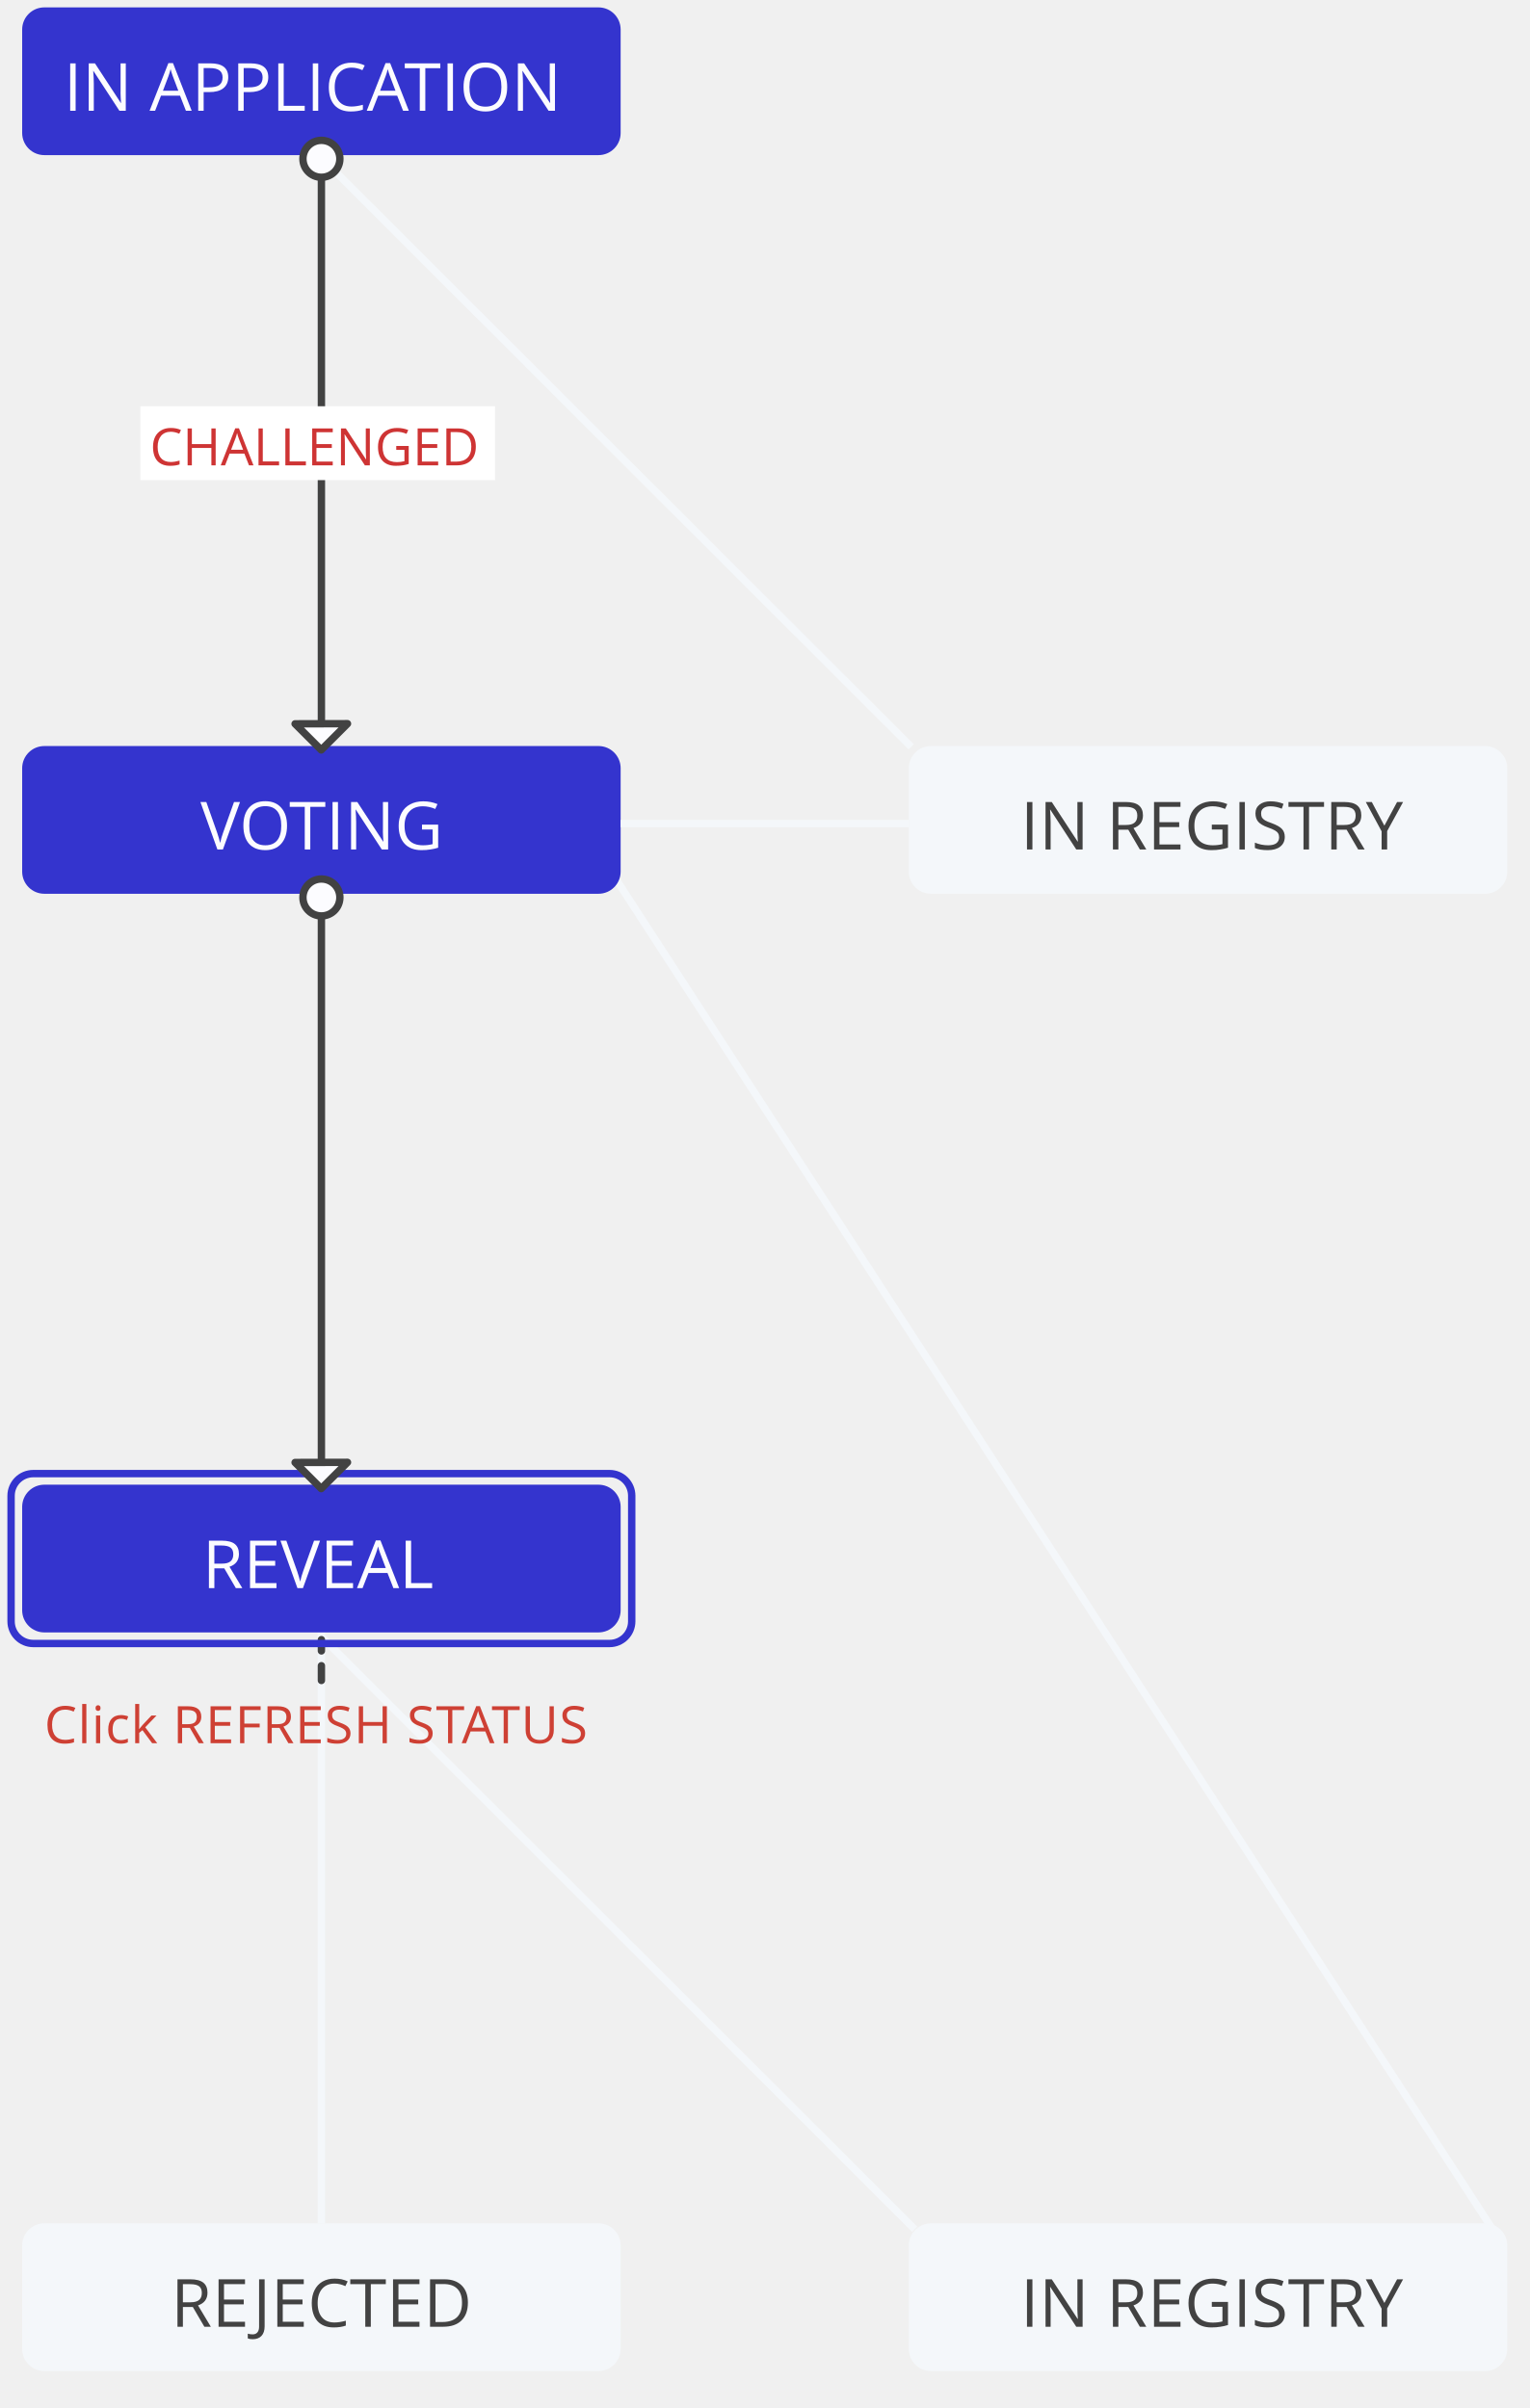
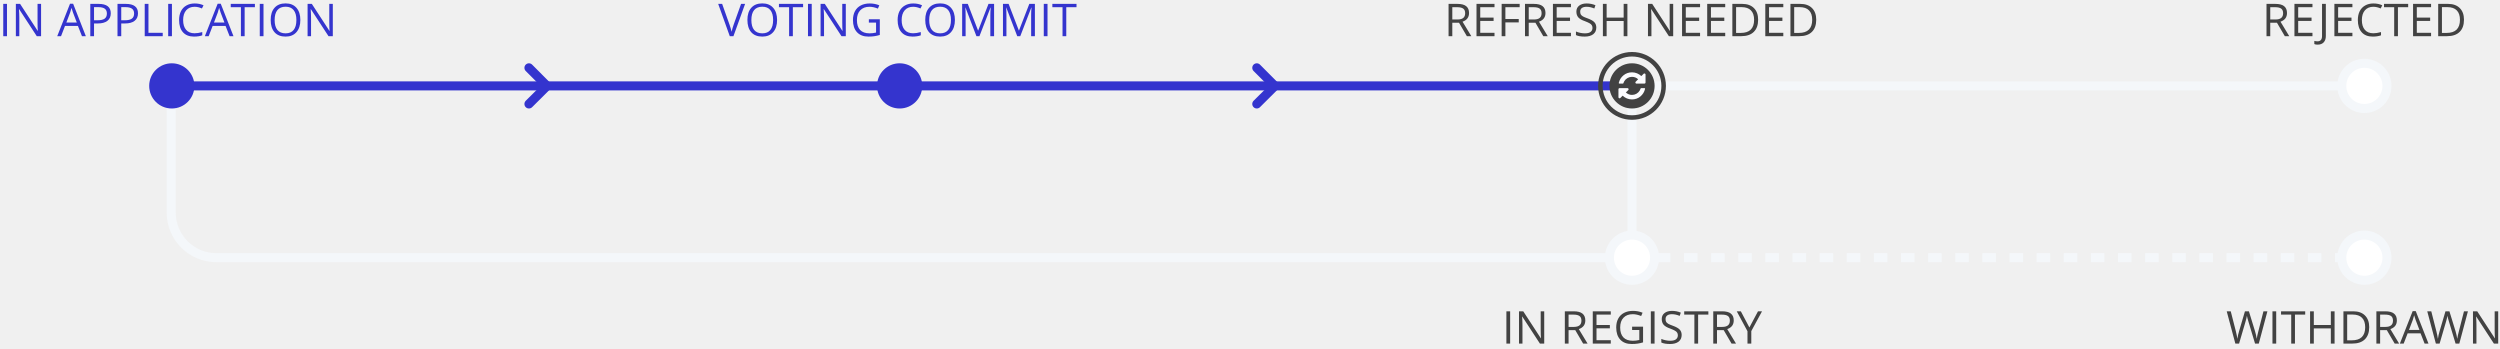
- <svg xmlns="http://www.w3.org/2000/svg" width="95%" height="95%" viewBox="0 0 207 326" version="1.1">
+ <svg xmlns="http://www.w3.org/2000/svg" width="553px" height="77px" viewBox="0 0 553 77" version="1.1">
  <defs />
  <g id="map_reveal_pending" stroke="none" stroke-width="1" fill="none" fill-rule="evenodd">
-     <g id="Group-3" transform="translate(1, 1)">
-       <path d="M136.023,99.936 L147.46,319.06" id="Line" stroke="#F4F7FA" stroke-linecap="square" transform="translate(141.7414, 209.4982) rotate(-210) translate(-141.7414, -209.4982) " />
-       <path d="M42.5,19.5 L42.5,99.5" id="Line" stroke="#F4F7FA" stroke-linecap="square" />
-       <path d="M42.476,20.33 L122.319,100.103 L42.476,20.33 Z" id="Line" stroke="#F4F7FA" stroke-linecap="square" />
-       <path d="M82.492,204.12 L82.542,316.985" id="Line" stroke="#F4F7FA" stroke-linecap="square" transform="translate(82.51718, 260.5525) rotate(-45) translate(-82.51718, -260.5525) " />
-       <path d="M42.5,219.5 L42.5,299.5" id="Line" stroke="#F4F7FA" stroke-linecap="square" />
-       <path d="M42.5,226.506 L42.5,220.983" id="Line" stroke="#424242" stroke-linecap="round" stroke-linejoin="round" stroke-dasharray="2,2" />
-       <text id="Click-REFRESH-STATUS" font-family="Open Sans, sans-serif" font-size="7" font-weight="normal" line-spacing="10" letter-spacing="0.1" fill="#CE4034">
-         <tspan x="5" y="235">Click </tspan>
-         <tspan x="22.382" y="235" font-family="Open Sans, sans-serif" font-weight="500">REFRESH STATUS</tspan>
+     <path d="M37.869,19.079 L37.869,47 C37.869,52.523 42.346,57 47.869,57 L361,57" id="Path-2" stroke="#F4F7FA" stroke-width="2" />
+     <path d="M38,19 L199.501,19" id="Line-2" stroke="#3434CE" stroke-width="2" stroke-linecap="square" />
+     <path d="M198.499,19 L361.501,19" id="Line-2" stroke="#3434CE" stroke-width="2" stroke-linecap="square" />
+     <path d="M360.499,19 L522.5,19" id="Line-2" stroke="#F4F7FA" stroke-width="2" stroke-linecap="square" />
+     <path d="M361,19 L361,58" id="Line-2" stroke="#F4F7FA" stroke-width="2" stroke-linecap="square" />
+     <path d="M361.499,57 L522.504,57" id="Line-2" stroke="#F4F7FA" stroke-width="2" stroke-linecap="square" stroke-dasharray="1,5" />
+     <circle id="Oval" fill="#3434CE" cx="38" cy="19" r="5" />
+     <circle id="Oval-Copy" fill="#3434CE" cx="199" cy="19" r="5" />
+     <circle id="Oval-Copy-2" stroke="#F4F7FA" stroke-width="2" fill="#FFFFFF" cx="361" cy="57" r="5" />
+     <circle id="Oval-Copy-3" stroke="#F4F7FA" stroke-width="2" fill="#FFFFFF" cx="523" cy="19" r="5" />
+     <circle id="Oval-Copy-3" stroke="#F4F7FA" stroke-width="2" fill="#FFFFFF" cx="523" cy="57" r="5" />
+     <text id="IN-APPLICATION" font-family="Open Sans, sans-serif" font-size="10" font-weight="500" fill="#3434CE">
+       <tspan x="-0.267" y="8">IN APPLICATION</tspan>
+     </text>
+     <text id="VOTING-COMMIT" font-family="Open Sans, sans-serif" font-size="10" font-weight="500" fill="#3434CE">
+       <tspan x="158.863" y="8">VOTING COMMIT</tspan>
+     </text>
+     <g id="Group" transform="translate(319, -3)">
+       <circle id="Oval" fill="#424242" cx="42" cy="22" r="5" />
+       <text id="REFRESH-NEEDED" font-family="Open Sans, sans-serif" font-size="10" font-weight="500" fill="#424242">
+         <tspan x="0.437" y="11">REFRESH NEEDED</tspan>
      </text>
-       <rect id="Rectangle-11" fill="#3434CE" x="2" y="0" width="81" height="20" rx="3" />
-       <text id="IN-APPLICATION" font-family="Open Sans, sans-serif" font-size="9" font-weight="500" fill="#FCFCFF">
-         <tspan x="7.61" y="14">IN APPLICATION</tspan>
-       </text>
-       <rect id="Rectangle-11-Copy" fill="#3434CE" x="2" y="100" width="81" height="20" rx="3" />
-       <text id="VOTING" font-family="Open Sans, sans-serif" font-size="9" font-weight="500" fill="#FCFCFF">
-         <tspan x="26.125" y="114">VOTING</tspan>
-       </text>
-       <rect id="Rectangle-11-Copy-2" fill="#3434CE" x="2" y="200" width="81" height="20" rx="3" />
-       <rect id="Rectangle-11-Copy-6" stroke="#3434CE" x="0.5" y="198.5" width="84" height="23" rx="3" />
-       <text id="REVEAL" font-family="Open Sans, sans-serif" font-size="9" font-weight="500" fill="#FCFCFF">
-         <tspan x="26.387" y="214">REVEAL</tspan>
-       </text>
-       <rect id="Rectangle-11-Copy-3" fill="#F4F7FA" x="2" y="300" width="81" height="20" rx="3" />
-       <text id="REJECTED" font-family="Open Sans, sans-serif" font-size="9" font-weight="normal" fill="#424242">
-         <tspan x="22.129" y="314">REJECTED</tspan>
-       </text>
-       <rect id="Rectangle-11-Copy-5" fill="#F4F7FA" x="122" y="300" width="81" height="20" rx="3" />
-       <text id="IN-REGISTRY" font-family="Open Sans, sans-serif" font-size="9" font-weight="normal" fill="#424242">
-         <tspan x="137.107" y="314">IN REGISTRY</tspan>
-       </text>
-       <rect id="Rectangle-11-Copy-4" fill="#F4F7FA" x="122" y="100" width="81" height="20" rx="3" />
-       <text id="IN-REGISTRY" font-family="Open Sans, sans-serif" font-size="9" font-weight="normal" fill="#424242">
-         <tspan x="137.107" y="114">IN REGISTRY</tspan>
-       </text>
-       <path d="M102.5,92.487 L102.5,130.5" id="Line" stroke="#F4F7FA" stroke-linecap="square" transform="translate(103, 111) rotate(-270) translate(-103, -111) " />
-       <g id="Group" transform="translate(38, 18)" stroke="#424242">
-         <path d="M4.5,1.5 L4.5,81.5" id="Line" stroke-linecap="square" />
-         <circle id="Oval-2" fill="#FCFCFF" cx="4.5" cy="2.5" r="2.5" />
-         <polygon id="Path-4" fill="#FCFCFF" stroke-linecap="round" stroke-linejoin="round" points="8.032 78.973 4.475 82.531 0.937 78.993" />
-       </g>
-       <g id="Group-4" transform="translate(18, 54)">
-         <rect id="Rectangle-12" fill="#FFFFFF" x="0" y="0" width="48" height="10" />
-         <text id="CHALLENGED" font-family="Open Sans, sans-serif" font-size="7" font-weight="500" fill="#CE3434">
-           <tspan x="1.288" y="8">CHALLENGED</tspan>
-         </text>
-       </g>
-       <g id="Group-2" transform="translate(38, 118)" stroke="#424242">
-         <path d="M4.5,1.5 L4.5,81.5" id="Line" stroke-linecap="square" />
-         <circle id="Oval-2" fill="#FCFCFF" cx="4.5" cy="2.5" r="2.5" />
-         <polygon id="Path-4" fill="#FCFCFF" stroke-linecap="round" stroke-linejoin="round" points="8.032 78.973 4.475 82.531 0.937 78.993" />
+       <circle id="Oval-Copy-2" stroke="#424242" cx="42" cy="22" r="7" />
+       <g id="refresh-page-option" transform="translate(39, 19)" fill="#FCFCFF" fill-rule="nonzero">
+         <path d="M5.919,0.324 C5.87,0.274 5.812,0.25 5.744,0.25 C5.676,0.25 5.618,0.274 5.568,0.324 L5.061,0.827 C4.783,0.565 4.464,0.361 4.105,0.217 C3.746,0.072 3.377,4.10022779e-05 2.997,4.10022779e-05 C2.281,4.10022779e-05 1.657,0.217 1.124,0.65 C0.59,1.083 0.239,1.648 0.07,2.345 L0.07,2.372 C0.07,2.406 0.083,2.436 0.107,2.46 C0.132,2.485 0.161,2.497 0.195,2.497 L0.972,2.497 C1.029,2.497 1.068,2.467 1.089,2.408 C1.198,2.147 1.267,1.995 1.295,1.951 C1.478,1.654 1.719,1.422 2.021,1.253 C2.323,1.083 2.648,0.999 2.997,0.999 C3.52,0.999 3.974,1.177 4.359,1.533 L3.82,2.072 C3.771,2.121 3.746,2.18 3.746,2.248 C3.746,2.315 3.771,2.374 3.82,2.423 C3.87,2.473 3.928,2.497 3.996,2.497 L5.744,2.497 C5.812,2.497 5.87,2.473 5.919,2.423 C5.969,2.374 5.994,2.315 5.994,2.248 L5.994,0.499 C5.994,0.432 5.969,0.373 5.919,0.324 Z" id="Shape" />
+         <path d="M5.771,3.496 L5.022,3.496 C4.965,3.496 4.926,3.526 4.905,3.586 C4.796,3.846 4.727,3.998 4.698,4.043 C4.516,4.339 4.274,4.572 3.972,4.741 C3.671,4.91 3.345,4.995 2.997,4.995 C2.744,4.995 2.501,4.948 2.267,4.854 C2.033,4.761 1.824,4.628 1.639,4.456 L2.174,3.922 C2.223,3.872 2.248,3.814 2.248,3.746 C2.248,3.678 2.223,3.62 2.174,3.57 C2.124,3.521 2.066,3.496 1.998,3.496 L0.25,3.496 C0.182,3.496 0.124,3.521 0.074,3.57 C0.025,3.62 0,3.678 0,3.746 L0,5.494 C0,5.562 0.025,5.62 0.074,5.67 C0.124,5.719 0.182,5.744 0.25,5.744 C0.317,5.744 0.376,5.719 0.425,5.67 L0.929,5.166 C1.207,5.432 1.524,5.636 1.879,5.779 C2.234,5.922 2.601,5.994 2.981,5.994 C3.694,5.994 4.316,5.777 4.846,5.344 C5.377,4.911 5.726,4.346 5.892,3.648 C5.895,3.643 5.896,3.634 5.896,3.621 C5.896,3.587 5.884,3.558 5.859,3.533 C5.834,3.509 5.805,3.496 5.771,3.496 Z" id="Shape" />
      </g>
    </g>
+     <text id="IN-REGISTRY" font-family="Open Sans, sans-serif" font-size="10" font-weight="normal" fill="#424242">
+       <tspan x="332.23" y="76">IN REGISTRY</tspan>
+     </text>
+     <text id="WITHDRAWN" font-family="Open Sans, sans-serif" font-size="10" font-weight="normal" fill="#424242">
+       <tspan x="492.424" y="76">WITHDRAWN</tspan>
+     </text>
+     <text id="REJECTED" font-family="Open Sans, sans-serif" font-size="10" font-weight="normal" fill="#424242">
+       <tspan x="500.366" y="8">REJECTED</tspan>
+     </text>
+     <polyline id="Path-3" stroke="#3434CE" stroke-width="2" stroke-linecap="round" stroke-linejoin="round" transform="translate(119, 19) rotate(-270) translate(-119, -19) " points="115 21 119.019 17 123 21" />
+     <polyline id="Path-3-Copy" stroke="#3434CE" stroke-width="2" stroke-linecap="round" stroke-linejoin="round" transform="translate(280, 19) rotate(-270) translate(-280, -19) " points="276 21 280.019 17 284 21" />
  </g>
</svg>
